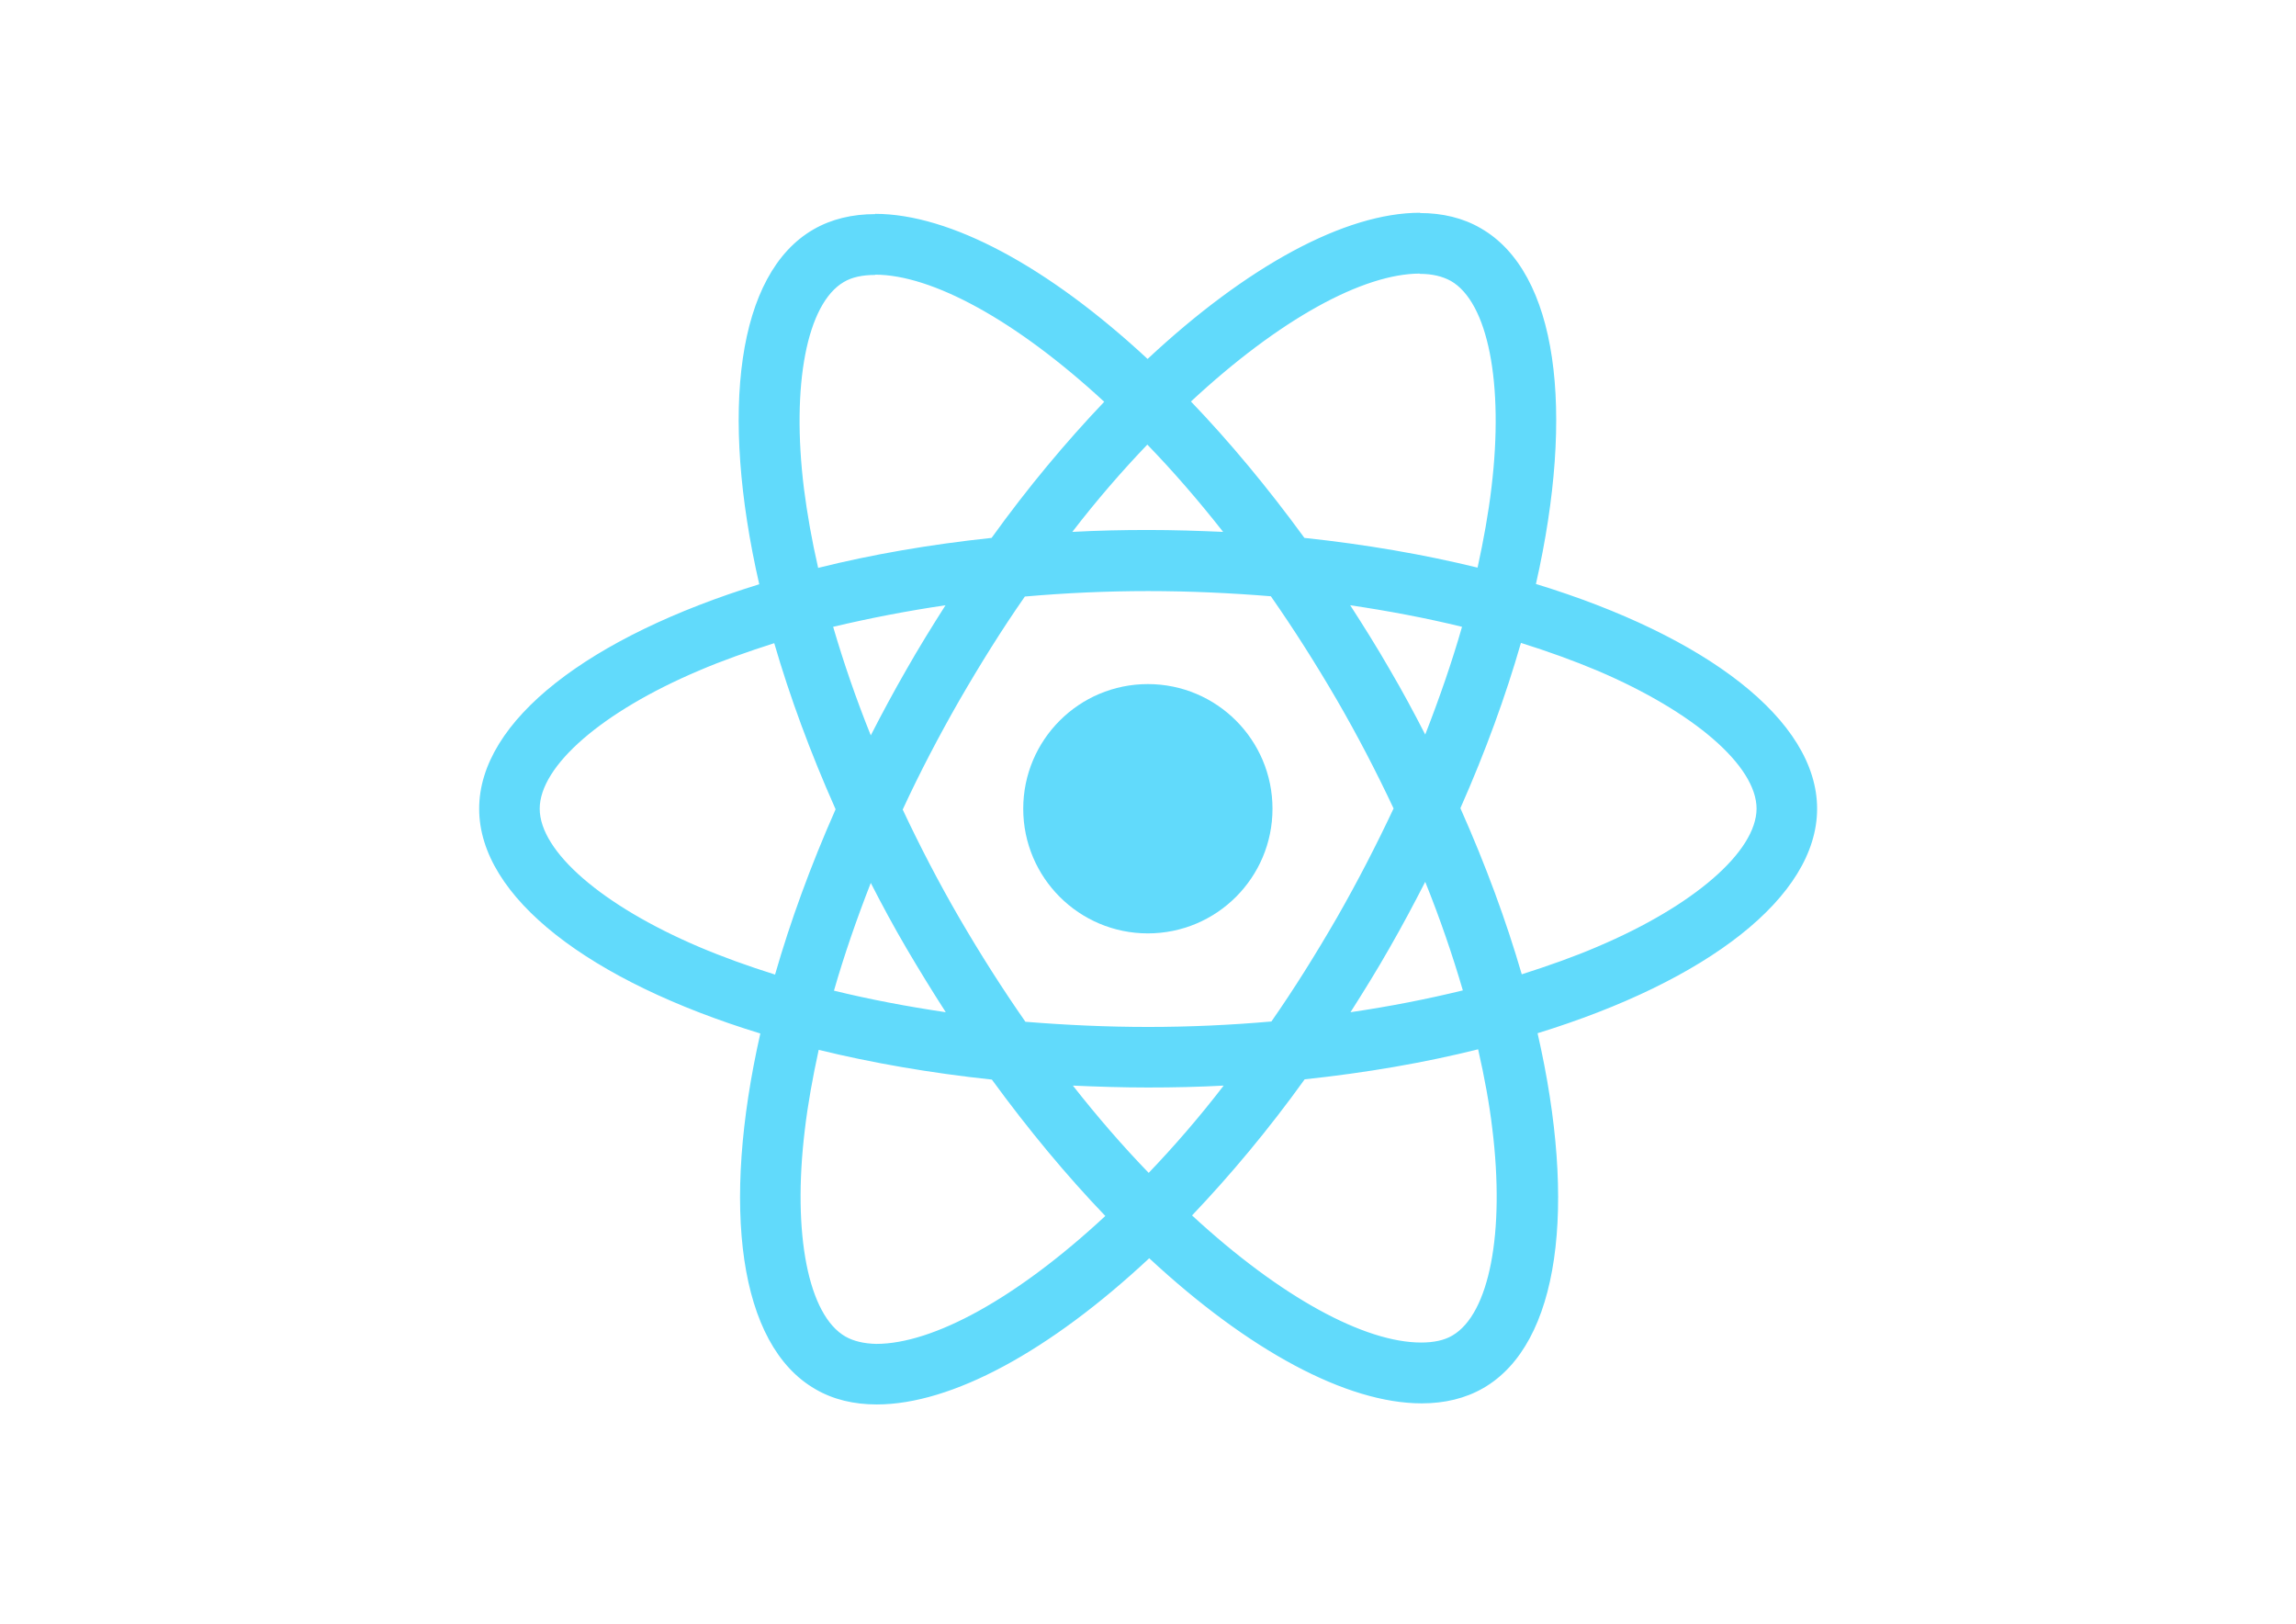
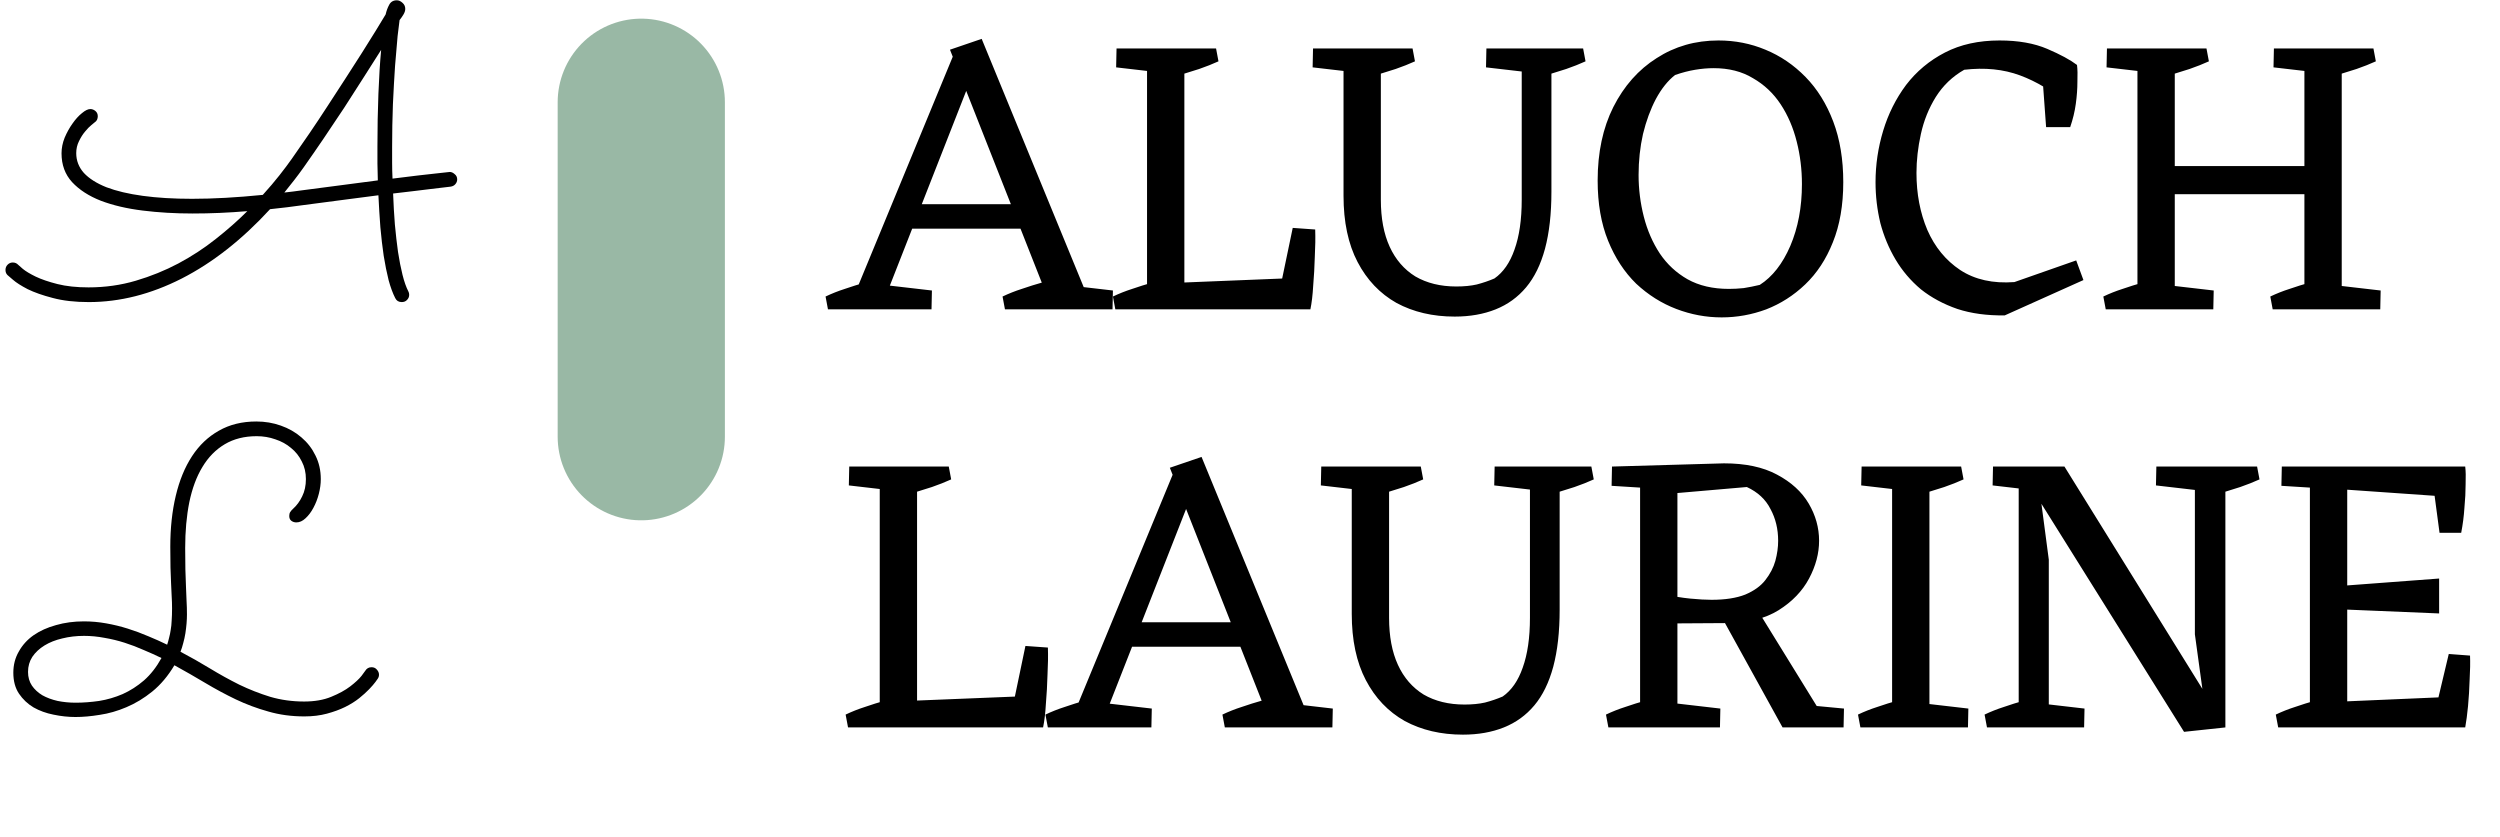
- <svg xmlns="http://www.w3.org/2000/svg" viewBox="0 0 841.9 595.3">
-   <g fill="#61DAFB">
-     <path d="M666.3 296.5c0-32.5-40.7-63.3-103.1-82.4 14.4-63.6 8-114.2-20.2-130.4-6.5-3.8-14.1-5.6-22.4-5.6v22.3c4.6 0 8.3.9 11.4 2.6 13.6 7.8 19.5 37.5 14.9 75.7-1.1 9.4-2.9 19.3-5.1 29.4-19.6-4.8-41-8.5-63.5-10.9-13.5-18.5-27.5-35.3-41.6-50 32.6-30.3 63.2-46.9 84-46.9V78c-27.5 0-63.5 19.6-99.9 53.6-36.4-33.8-72.4-53.2-99.9-53.2v22.3c20.7 0 51.4 16.5 84 46.6-14 14.7-28 31.4-41.3 49.9-22.6 2.4-44 6.1-63.6 11-2.3-10-4-19.7-5.2-29-4.7-38.2 1.1-67.9 14.6-75.8 3-1.8 6.9-2.6 11.5-2.6V78.5c-8.4 0-16 1.8-22.6 5.6-28.1 16.2-34.4 66.7-19.9 130.1-62.2 19.2-102.7 49.9-102.7 82.3 0 32.5 40.7 63.3 103.1 82.4-14.4 63.6-8 114.2 20.2 130.4 6.5 3.8 14.1 5.6 22.5 5.6 27.5 0 63.5-19.6 99.9-53.6 36.4 33.8 72.4 53.2 99.9 53.2 8.4 0 16-1.8 22.6-5.6 28.1-16.2 34.4-66.7 19.9-130.1 62-19.1 102.5-49.9 102.5-82.3zm-130.2-66.7c-3.7 12.9-8.3 26.2-13.5 39.5-4.1-8-8.4-16-13.1-24-4.6-8-9.5-15.8-14.4-23.4 14.2 2.1 27.9 4.7 41 7.9zm-45.8 106.5c-7.8 13.5-15.8 26.3-24.1 38.2-14.9 1.3-30 2-45.2 2-15.1 0-30.2-.7-45-1.9-8.3-11.9-16.4-24.6-24.2-38-7.6-13.1-14.5-26.4-20.8-39.8 6.2-13.4 13.2-26.8 20.7-39.9 7.8-13.5 15.8-26.3 24.1-38.2 14.9-1.3 30-2 45.2-2 15.1 0 30.2.7 45 1.9 8.3 11.9 16.4 24.6 24.2 38 7.6 13.1 14.5 26.4 20.8 39.8-6.3 13.4-13.2 26.8-20.7 39.9zm32.3-13c5.4 13.4 10 26.8 13.8 39.8-13.1 3.2-26.9 5.9-41.2 8 4.9-7.7 9.8-15.6 14.4-23.7 4.6-8 8.9-16.1 13-24.1zM421.2 430c-9.3-9.6-18.6-20.3-27.8-32 9 .4 18.2.7 27.5.7 9.4 0 18.7-.2 27.8-.7-9 11.7-18.3 22.4-27.5 32zm-74.4-58.9c-14.2-2.1-27.9-4.7-41-7.9 3.7-12.9 8.3-26.2 13.5-39.5 4.1 8 8.4 16 13.1 24 4.7 8 9.5 15.8 14.4 23.4zM420.7 163c9.3 9.6 18.6 20.3 27.8 32-9-.4-18.2-.7-27.5-.7-9.4 0-18.7.2-27.8.7 9-11.7 18.3-22.4 27.5-32zm-74 58.9c-4.9 7.7-9.8 15.6-14.4 23.7-4.6 8-8.9 16-13 24-5.4-13.4-10-26.8-13.8-39.8 13.1-3.1 26.9-5.8 41.2-7.9zm-90.5 125.2c-35.4-15.1-58.3-34.9-58.3-50.6 0-15.7 22.9-35.6 58.3-50.6 8.6-3.7 18-7 27.7-10.1 5.7 19.6 13.2 40 22.5 60.9-9.2 20.8-16.6 41.1-22.2 60.6-9.9-3.1-19.3-6.5-28-10.2zM310 490c-13.6-7.8-19.5-37.5-14.9-75.7 1.1-9.4 2.9-19.3 5.1-29.4 19.6 4.8 41 8.5 63.5 10.9 13.5 18.5 27.5 35.3 41.6 50-32.6 30.3-63.2 46.9-84 46.9-4.5-.1-8.3-1-11.3-2.7zm237.2-76.2c4.7 38.2-1.1 67.9-14.6 75.8-3 1.8-6.9 2.6-11.5 2.6-20.7 0-51.4-16.5-84-46.6 14-14.7 28-31.4 41.3-49.9 22.6-2.4 44-6.1 63.6-11 2.3 10.1 4.1 19.8 5.2 29.1zm38.5-66.7c-8.6 3.7-18 7-27.7 10.1-5.7-19.6-13.2-40-22.5-60.9 9.2-20.8 16.6-41.1 22.2-60.6 9.9 3.1 19.3 6.5 28.1 10.2 35.4 15.1 58.3 34.9 58.3 50.6-.1 15.7-23 35.6-58.4 50.6zM320.8 78.4z" />
-     <circle cx="420.9" cy="296.5" r="45.7" />
-     <path d="M520.5 78.1z" />
-   </g>
+ <svg xmlns="http://www.w3.org/2000/svg" width="299" height="100" viewBox="0 0 299 100" fill="none">
+   <path d="M48.844 34.863C48.906 34.972 48.938 35.105 48.938 35.261C48.938 35.496 48.852 35.699 48.68 35.871C48.523 36.043 48.312 36.129 48.047 36.129C47.875 36.129 47.719 36.09 47.578 36.011C47.453 35.933 47.352 35.816 47.273 35.66C46.977 35.082 46.711 34.363 46.477 33.504C46.258 32.629 46.062 31.66 45.891 30.597C45.734 29.535 45.602 28.394 45.492 27.175C45.398 25.941 45.32 24.668 45.258 23.355C44.086 23.512 42.766 23.683 41.297 23.871C39.844 24.058 38.18 24.277 36.305 24.527C34.992 24.715 33.656 24.879 32.297 25.019C28.953 28.66 25.43 31.425 21.727 33.316C18.039 35.191 14.336 36.129 10.617 36.129C8.961 36.129 7.523 35.965 6.305 35.636C5.102 35.324 4.102 34.972 3.305 34.582C2.523 34.175 1.938 33.8 1.547 33.457C1.141 33.113 0.922 32.925 0.891 32.894C0.734 32.738 0.656 32.535 0.656 32.285C0.656 32.035 0.742 31.824 0.914 31.652C1.086 31.48 1.289 31.394 1.523 31.394C1.789 31.394 2.008 31.488 2.18 31.675C2.211 31.707 2.398 31.871 2.742 32.168C3.086 32.449 3.594 32.754 4.266 33.082C4.953 33.41 5.82 33.707 6.867 33.972C7.914 34.238 9.156 34.371 10.594 34.371C12.562 34.371 14.445 34.105 16.242 33.574C18.039 33.043 19.734 32.355 21.328 31.512C22.938 30.652 24.43 29.675 25.805 28.582C27.195 27.488 28.453 26.379 29.578 25.254C28.469 25.347 27.367 25.418 26.273 25.465C25.18 25.512 24.102 25.535 23.039 25.535C20.945 25.535 18.953 25.418 17.062 25.183C15.172 24.949 13.508 24.558 12.07 24.012C10.633 23.449 9.484 22.707 8.625 21.785C7.781 20.863 7.359 19.715 7.359 18.34C7.359 17.715 7.484 17.09 7.734 16.465C8 15.84 8.312 15.277 8.672 14.777C9.031 14.261 9.406 13.847 9.797 13.535C10.188 13.207 10.523 13.043 10.805 13.043C11.023 13.043 11.227 13.121 11.414 13.277C11.602 13.433 11.695 13.644 11.695 13.91C11.695 14.05 11.664 14.191 11.602 14.332C11.539 14.457 11.445 14.558 11.32 14.636C11.289 14.668 11.156 14.777 10.922 14.965C10.688 15.152 10.438 15.41 10.172 15.738C9.906 16.05 9.664 16.433 9.445 16.887C9.227 17.324 9.117 17.8 9.117 18.316C9.117 19.207 9.422 19.996 10.031 20.683C10.656 21.355 11.555 21.925 12.727 22.394C13.914 22.847 15.367 23.191 17.086 23.425C18.805 23.66 20.766 23.777 22.969 23.777C24.234 23.777 25.57 23.738 26.977 23.66C28.383 23.582 29.867 23.465 31.43 23.308C32.18 22.48 32.844 21.699 33.422 20.965C34 20.23 34.492 19.574 34.898 18.996C35.57 18.043 36.273 17.027 37.008 15.949C37.742 14.871 38.469 13.777 39.188 12.668C39.922 11.558 40.633 10.465 41.32 9.386C42.023 8.293 42.68 7.269 43.289 6.316C43.898 5.347 44.445 4.472 44.93 3.691C45.414 2.894 45.812 2.238 46.125 1.722C46.219 1.301 46.359 0.918 46.547 0.574C46.734 0.215 47.039 0.035 47.461 0.035C47.695 0.035 47.922 0.136 48.141 0.34C48.359 0.527 48.469 0.769 48.469 1.066C48.469 1.285 48.391 1.519 48.234 1.769C48.078 2.019 47.93 2.23 47.789 2.402C47.742 2.699 47.664 3.332 47.555 4.301C47.461 5.269 47.359 6.457 47.25 7.863C47.156 9.254 47.07 10.793 46.992 12.48C46.93 14.152 46.898 15.847 46.898 17.566C46.898 18.207 46.898 18.84 46.898 19.465C46.898 20.09 46.914 20.722 46.945 21.363C49.289 21.066 51 20.863 52.078 20.754C53.156 20.629 53.727 20.566 53.789 20.566C53.992 20.566 54.188 20.652 54.375 20.824C54.578 20.98 54.68 21.191 54.68 21.457C54.68 21.675 54.602 21.871 54.445 22.043C54.305 22.199 54.117 22.293 53.883 22.324C53.602 22.355 53.273 22.394 52.898 22.441C52.523 22.488 52.062 22.543 51.516 22.605C50.969 22.668 50.328 22.746 49.594 22.84C48.859 22.918 48 23.019 47.016 23.144C47.062 24.425 47.133 25.66 47.227 26.847C47.336 28.019 47.461 29.113 47.602 30.129C47.758 31.144 47.938 32.058 48.141 32.871C48.344 33.683 48.578 34.347 48.844 34.863ZM36.07 22.769C37.914 22.519 39.586 22.3 41.086 22.113C42.602 21.91 43.969 21.73 45.188 21.574C45.172 20.902 45.156 20.23 45.141 19.558C45.141 18.887 45.141 18.207 45.141 17.519C45.141 15.316 45.18 13.215 45.258 11.215C45.336 9.199 45.445 7.449 45.586 5.965C44.961 6.949 44.266 8.043 43.5 9.246C42.75 10.433 41.969 11.652 41.156 12.902C40.344 14.136 39.523 15.363 38.695 16.582C37.867 17.8 37.078 18.941 36.328 20.004C35.953 20.535 35.57 21.05 35.18 21.55C34.789 22.05 34.398 22.543 34.008 23.027C34.352 22.996 34.688 22.957 35.016 22.91C35.359 22.863 35.711 22.816 36.07 22.769ZM45.188 81.16C45.172 81.191 45.078 81.324 44.906 81.558C44.734 81.793 44.484 82.082 44.156 82.425C43.844 82.754 43.445 83.113 42.961 83.504C42.492 83.879 41.93 84.23 41.273 84.558C40.633 84.871 39.906 85.136 39.094 85.355C38.281 85.574 37.383 85.683 36.398 85.683C34.867 85.683 33.43 85.488 32.086 85.097C30.742 84.722 29.445 84.238 28.195 83.644C26.961 83.05 25.742 82.394 24.539 81.675C23.336 80.957 22.109 80.254 20.859 79.566C20.094 80.847 19.211 81.894 18.211 82.707C17.227 83.504 16.195 84.129 15.117 84.582C14.055 85.035 12.992 85.34 11.93 85.496C10.883 85.668 9.914 85.754 9.023 85.754C8.164 85.754 7.289 85.66 6.398 85.472C5.523 85.3 4.727 85.011 4.008 84.605C3.305 84.183 2.727 83.636 2.273 82.965C1.82 82.293 1.594 81.457 1.594 80.457C1.594 79.519 1.812 78.675 2.25 77.925C2.672 77.16 3.258 76.511 4.008 75.98C4.773 75.449 5.672 75.043 6.703 74.761C7.734 74.465 8.844 74.316 10.031 74.316C10.922 74.316 11.805 74.394 12.68 74.55C13.57 74.707 14.438 74.918 15.281 75.183C16.125 75.449 16.945 75.754 17.742 76.097C18.539 76.425 19.289 76.761 19.992 77.105C20.086 76.824 20.164 76.543 20.227 76.261C20.305 75.98 20.367 75.675 20.414 75.347C20.477 75.004 20.516 74.629 20.531 74.222C20.562 73.8 20.578 73.316 20.578 72.769C20.578 72.254 20.562 71.761 20.531 71.293C20.516 70.824 20.492 70.316 20.461 69.769C20.445 69.207 20.422 68.582 20.391 67.894C20.375 67.191 20.367 66.355 20.367 65.386C20.367 63.152 20.586 61.121 21.023 59.293C21.461 57.449 22.109 55.871 22.969 54.558C23.828 53.246 24.898 52.23 26.18 51.511C27.461 50.777 28.953 50.41 30.656 50.41C31.688 50.41 32.664 50.574 33.586 50.902C34.523 51.23 35.344 51.699 36.047 52.308C36.766 52.918 37.328 53.644 37.734 54.488C38.156 55.332 38.367 56.269 38.367 57.3C38.367 57.863 38.289 58.449 38.133 59.058C37.977 59.668 37.758 60.23 37.477 60.746C37.211 61.246 36.898 61.66 36.539 61.988C36.195 62.316 35.828 62.48 35.438 62.48C35.219 62.48 35.023 62.418 34.852 62.293C34.68 62.168 34.594 61.972 34.594 61.707C34.594 61.519 34.633 61.363 34.711 61.238C34.805 61.097 34.914 60.972 35.039 60.863C35.492 60.457 35.859 59.957 36.141 59.363C36.438 58.769 36.586 58.082 36.586 57.3C36.586 56.519 36.422 55.816 36.094 55.191C35.781 54.55 35.352 54.011 34.805 53.574C34.273 53.121 33.648 52.777 32.93 52.543C32.227 52.293 31.484 52.168 30.703 52.168C29.234 52.168 27.961 52.488 26.883 53.129C25.805 53.769 24.914 54.675 24.211 55.847C23.508 57.004 22.984 58.41 22.641 60.066C22.312 61.707 22.148 63.535 22.148 65.55C22.148 66.519 22.156 67.371 22.172 68.105C22.203 68.84 22.227 69.511 22.242 70.121C22.273 70.73 22.297 71.308 22.312 71.855C22.344 72.386 22.359 72.933 22.359 73.496C22.359 73.824 22.344 74.183 22.312 74.574C22.281 74.949 22.234 75.34 22.172 75.746C22.109 76.136 22.023 76.527 21.914 76.918C21.82 77.293 21.711 77.636 21.586 77.949C22.773 78.574 23.945 79.238 25.102 79.941C26.258 80.644 27.43 81.293 28.617 81.886C29.82 82.465 31.055 82.949 32.32 83.34C33.602 83.715 34.953 83.902 36.375 83.902C37.625 83.902 38.703 83.715 39.609 83.34C40.531 82.965 41.289 82.55 41.883 82.097C42.492 81.629 42.945 81.207 43.242 80.832C43.539 80.441 43.688 80.238 43.688 80.222C43.859 79.941 44.109 79.8 44.438 79.8C44.703 79.8 44.914 79.894 45.07 80.082C45.242 80.269 45.328 80.472 45.328 80.691C45.328 80.863 45.281 81.019 45.188 81.16ZM19.312 78.699C18.641 78.371 17.93 78.05 17.18 77.738C16.445 77.41 15.688 77.121 14.906 76.871C14.125 76.621 13.32 76.425 12.492 76.285C11.68 76.129 10.867 76.05 10.055 76.05C9.133 76.05 8.266 76.152 7.453 76.355C6.641 76.543 5.93 76.824 5.32 77.199C4.711 77.574 4.227 78.027 3.867 78.558C3.523 79.09 3.352 79.691 3.352 80.363C3.352 80.988 3.508 81.535 3.82 82.004C4.133 82.457 4.547 82.84 5.062 83.152C5.594 83.449 6.203 83.675 6.891 83.832C7.578 83.972 8.297 84.043 9.047 84.043C9.953 84.043 10.891 83.972 11.859 83.832C12.828 83.675 13.766 83.402 14.672 83.011C15.578 82.605 16.43 82.058 17.227 81.371C18.023 80.668 18.719 79.777 19.312 78.699Z" fill="black" />
+   <path d="M76.697 12.23V87.77" stroke="#99B8A5" stroke-width="20" stroke-linecap="round" stroke-dasharray="40 40" />
+   <path d="M101.473 37L114.097 6.424L116.833 7.624L105.313 37H101.473ZM125.857 37L113.617 5.944L117.409 4.648L130.705 37H125.857ZM108.433 27.352V24.424H122.401V27.352H108.433ZM99.025 37L98.737 35.464C99.473 35.112 100.241 34.808 101.041 34.552C101.873 34.264 102.689 34.008 103.489 33.784L103.537 37H99.025ZM104.689 37L104.833 33.976L111.457 34.744L111.409 37H104.689ZM120.193 37L119.905 35.464C120.641 35.112 121.409 34.808 122.209 34.552C123.041 34.264 123.857 34.008 124.657 33.784L127.201 37H120.193ZM126.337 37L126.481 33.976L133.105 34.744L133.057 37H126.337ZM137.186 37V5.8H141.65V37H137.186ZM133.394 37L133.106 35.464C133.842 35.112 134.61 34.808 135.41 34.552C136.242 34.264 137.058 34.008 137.858 33.784L137.906 37H133.394ZM136.898 37L140.498 33.832L155.906 33.208L156.722 37H136.898ZM156.722 37L152.978 35.08L154.61 27.256L157.298 27.448C157.33 28.44 157.314 29.528 157.25 30.712C157.218 31.896 157.154 33.048 157.058 34.168C156.994 35.288 156.882 36.232 156.722 37ZM140.114 8.824L133.49 8.056L133.538 5.8H140.258L140.114 8.824ZM140.978 9.016L140.93 5.8H145.442L145.73 7.336C145.026 7.656 144.258 7.96 143.426 8.248C142.594 8.504 141.778 8.76 140.978 9.016ZM173.982 37.864C171.358 37.864 169.038 37.32 167.022 36.232C165.038 35.112 163.486 33.48 162.366 31.336C161.246 29.192 160.686 26.552 160.686 23.416V5.8H165.15V23.896C165.15 26.104 165.502 27.976 166.206 29.512C166.91 31.048 167.934 32.232 169.278 33.064C170.654 33.864 172.286 34.264 174.174 34.264C175.102 34.264 175.918 34.184 176.622 34.024C177.358 33.832 178.062 33.592 178.734 33.304C179.79 32.568 180.59 31.416 181.134 29.848C181.71 28.248 181.998 26.264 181.998 23.896V5.8H185.55V22.936C185.55 25.56 185.294 27.832 184.782 29.752C184.27 31.64 183.518 33.176 182.526 34.36C181.534 35.544 180.318 36.424 178.878 37C177.438 37.576 175.806 37.864 173.982 37.864ZM163.614 8.824L156.99 8.056L157.038 5.8H163.758L163.614 8.824ZM164.478 9.016L164.43 5.8H168.942L169.23 7.336C168.526 7.656 167.758 7.96 166.926 8.248C166.094 8.504 165.278 8.76 164.478 9.016ZM184.35 8.824L177.726 8.056L177.774 5.8H184.494L184.35 8.824ZM184.878 9.016L184.83 5.8H189.342L189.63 7.336C188.926 7.656 188.158 7.96 187.326 8.248C186.494 8.504 185.678 8.76 184.878 9.016ZM205.911 37.96C204.055 37.96 202.247 37.624 200.487 36.952C198.727 36.28 197.127 35.272 195.687 33.928C194.279 32.552 193.159 30.84 192.327 28.792C191.495 26.744 191.079 24.344 191.079 21.592C191.079 18.232 191.703 15.304 192.951 12.808C194.231 10.28 195.959 8.328 198.135 6.952C200.311 5.544 202.775 4.84 205.527 4.84C207.511 4.84 209.383 5.208 211.143 5.944C212.935 6.68 214.535 7.768 215.943 9.208C217.351 10.648 218.455 12.424 219.255 14.536C220.055 16.648 220.455 19.064 220.455 21.784C220.455 24.536 220.039 26.936 219.207 28.984C218.407 31 217.303 32.68 215.895 34.024C214.519 35.336 212.967 36.328 211.239 37C209.511 37.64 207.735 37.96 205.911 37.96ZM206.775 34.552C207.351 34.552 207.943 34.52 208.551 34.456C209.159 34.36 209.799 34.232 210.471 34.072C211.975 33.112 213.191 31.56 214.119 29.416C215.047 27.24 215.511 24.776 215.511 22.024C215.511 20.264 215.303 18.568 214.887 16.936C214.471 15.272 213.831 13.784 212.967 12.472C212.103 11.16 210.999 10.12 209.655 9.352C208.343 8.552 206.775 8.152 204.951 8.152C204.247 8.152 203.511 8.216 202.743 8.344C201.975 8.472 201.175 8.68 200.343 8.968C199.479 9.64 198.711 10.6 198.039 11.848C197.399 13.064 196.887 14.456 196.503 16.024C196.151 17.592 195.975 19.224 195.975 20.92C195.975 22.616 196.183 24.28 196.599 25.912C197.015 27.544 197.655 29.016 198.519 30.328C199.383 31.608 200.487 32.632 201.831 33.4C203.207 34.168 204.855 34.552 206.775 34.552ZM239.77 37.72C237.658 37.752 235.77 37.496 234.106 36.952C232.442 36.376 230.986 35.592 229.738 34.6C228.522 33.576 227.514 32.392 226.714 31.048C225.914 29.704 225.306 28.248 224.89 26.68C224.506 25.08 224.314 23.448 224.314 21.784C224.314 19.704 224.618 17.656 225.226 15.64C225.834 13.624 226.746 11.8 227.962 10.168C229.21 8.536 230.762 7.24 232.618 6.28C234.474 5.32 236.65 4.84 239.146 4.84C241.386 4.84 243.29 5.176 244.858 5.848C246.426 6.52 247.61 7.16 248.41 7.768L247.162 12.376C245.434 10.872 243.578 9.752 241.594 9.016C239.61 8.28 237.386 8.056 234.922 8.344C233.514 9.144 232.378 10.232 231.514 11.608C230.682 12.952 230.09 14.424 229.738 16.024C229.386 17.624 229.21 19.176 229.21 20.68C229.21 23.176 229.642 25.448 230.506 27.496C231.402 29.544 232.714 31.144 234.442 32.296C236.202 33.448 238.362 33.928 240.922 33.736L248.314 31.144L249.178 33.496L239.77 37.72ZM244.714 15.208L244.33 9.928L248.41 7.768C248.474 8.28 248.49 8.952 248.458 9.784C248.458 10.616 248.394 11.496 248.266 12.424C248.138 13.352 247.914 14.28 247.594 15.208H244.714ZM255.639 37V5.8H260.103V37H255.639ZM259.287 23.224V19.864H277.719V23.224H259.287ZM275.607 37V5.8H280.071V37H275.607ZM258.567 8.824L251.943 8.056L251.991 5.8H258.711L258.567 8.824ZM259.431 9.016L259.383 5.8H263.895L264.183 7.336C263.479 7.656 262.711 7.96 261.879 8.248C261.047 8.504 260.231 8.76 259.431 9.016ZM278.535 8.824L271.911 8.056L271.959 5.8H278.679L278.535 8.824ZM279.399 9.016L279.351 5.8H283.863L284.151 7.336C283.447 7.656 282.679 7.96 281.847 8.248C281.015 8.504 280.199 8.76 279.399 9.016ZM251.847 37L251.559 35.464C252.295 35.112 253.063 34.808 253.863 34.552C254.695 34.264 255.511 34.008 256.311 33.784L256.359 37H251.847ZM257.991 37L258.135 33.976L264.759 34.744L264.711 37H257.991ZM271.815 37L271.527 35.464C272.263 35.112 273.031 34.808 273.831 34.552C274.663 34.264 275.479 34.008 276.279 33.784L276.327 37H271.815ZM277.959 37L278.103 33.976L284.727 34.744L284.679 37H277.959ZM105.217 87V55.8H109.681V87H105.217ZM101.425 87L101.137 85.464C101.873 85.112 102.641 84.808 103.441 84.552C104.273 84.264 105.089 84.008 105.889 83.784L105.937 87H101.425ZM104.929 87L108.529 83.832L123.937 83.208L124.753 87H104.929ZM124.753 87L121.009 85.08L122.641 77.256L125.329 77.448C125.361 78.44 125.345 79.528 125.281 80.712C125.249 81.896 125.185 83.048 125.089 84.168C125.025 85.288 124.913 86.232 124.753 87ZM108.145 58.824L101.521 58.056L101.569 55.8H108.289L108.145 58.824ZM109.009 59.016L108.961 55.8H113.473L113.761 57.336C113.057 57.656 112.289 57.96 111.457 58.248C110.625 58.504 109.809 58.76 109.009 59.016ZM127.77 87L140.394 56.424L143.13 57.624L131.61 87H127.77ZM152.154 87L139.914 55.944L143.706 54.648L157.002 87H152.154ZM134.73 77.352V74.424H148.698V77.352H134.73ZM125.322 87L125.034 85.464C125.77 85.112 126.538 84.808 127.338 84.552C128.17 84.264 128.986 84.008 129.786 83.784L129.834 87H125.322ZM130.986 87L131.13 83.976L137.754 84.744L137.706 87H130.986ZM146.49 87L146.202 85.464C146.938 85.112 147.706 84.808 148.506 84.552C149.338 84.264 150.154 84.008 150.954 83.784L153.498 87H146.49ZM152.634 87L152.778 83.976L159.402 84.744L159.354 87H152.634ZM174.966 87.864C172.342 87.864 170.022 87.32 168.006 86.232C166.022 85.112 164.47 83.48 163.35 81.336C162.23 79.192 161.67 76.552 161.67 73.416V55.8H166.134V73.896C166.134 76.104 166.486 77.976 167.19 79.512C167.894 81.048 168.918 82.232 170.262 83.064C171.638 83.864 173.27 84.264 175.158 84.264C176.086 84.264 176.902 84.184 177.606 84.024C178.342 83.832 179.046 83.592 179.718 83.304C180.774 82.568 181.574 81.416 182.118 79.848C182.694 78.248 182.982 76.264 182.982 73.896V55.8H186.534V72.936C186.534 75.56 186.278 77.832 185.766 79.752C185.254 81.64 184.502 83.176 183.51 84.36C182.518 85.544 181.302 86.424 179.862 87C178.422 87.576 176.79 87.864 174.966 87.864ZM164.598 58.824L157.974 58.056L158.022 55.8H164.742L164.598 58.824ZM165.462 59.016L165.414 55.8H169.926L170.214 57.336C169.51 57.656 168.742 57.96 167.91 58.248C167.078 58.504 166.262 58.76 165.462 59.016ZM185.334 58.824L178.71 58.056L178.758 55.8H185.478L185.334 58.824ZM185.862 59.016L185.814 55.8H190.326L190.614 57.336C189.91 57.656 189.142 57.96 188.31 58.248C187.478 58.504 186.662 58.76 185.862 59.016ZM199.035 74.568L199.179 71.112C200.203 71.336 201.195 71.496 202.155 71.592C203.147 71.688 203.995 71.736 204.699 71.736C206.331 71.736 207.675 71.528 208.731 71.112C209.787 70.664 210.587 70.088 211.131 69.384C211.707 68.648 212.107 67.88 212.331 67.08C212.555 66.248 212.667 65.448 212.667 64.68C212.667 63.272 212.363 62.008 211.755 60.888C211.179 59.736 210.235 58.856 208.923 58.248L200.043 59.016L192.795 55.8L206.187 55.416C208.747 55.416 210.859 55.864 212.523 56.76C214.219 57.656 215.483 58.808 216.315 60.216C217.147 61.624 217.563 63.112 217.563 64.68C217.563 66.184 217.163 67.688 216.363 69.192C215.563 70.696 214.347 71.96 212.715 72.984C211.115 73.976 209.083 74.488 206.619 74.52L199.035 74.568ZM192.363 87L192.075 85.464C192.811 85.112 193.579 84.808 194.379 84.552C195.211 84.264 196.027 84.008 196.827 83.784L196.875 87H192.363ZM198.987 87L199.131 83.976L205.755 84.744L205.707 87H198.987ZM196.155 87V55.8H200.619V87H196.155ZM213.771 87L213.915 84.12L220.539 84.744L220.491 87H213.771ZM197.355 58.392L192.747 58.104L192.795 55.8H197.259L197.355 58.392ZM213.195 87L205.275 72.648L209.739 72.216L218.859 87H213.195ZM226.296 87V55.8H230.76V87H226.296ZM222.504 87L222.216 85.464C222.952 85.112 223.72 84.808 224.52 84.552C225.352 84.264 226.168 84.008 226.968 83.784L227.016 87H222.504ZM228.648 87L228.792 83.976L235.416 84.744L235.368 87H228.648ZM229.224 58.824L222.6 58.056L222.648 55.8H229.368L229.224 58.824ZM230.088 59.016L230.04 55.8H234.552L234.84 57.336C234.136 57.656 233.368 57.96 232.536 58.248C231.704 58.504 230.888 58.76 230.088 59.016ZM261.212 87.528L243.5 59.208L243.644 55.8H246.908L264.092 83.496L264.428 85.848L261.212 87.528ZM237.644 87L237.356 85.464C238.092 85.112 238.86 84.808 239.66 84.552C240.492 84.264 241.308 84.008 242.108 83.784L242.156 87H237.644ZM242.54 87L242.684 83.976L249.308 84.744L249.26 87H242.54ZM241.436 87V55.8H246.908L243.884 58.2L245.036 66.936V87H241.436ZM244.94 58.824L238.316 58.056L238.364 55.8H245.084L244.94 58.824ZM261.212 87.528L263.708 84.6L262.508 75.864V55.8H266.156V87L261.212 87.528ZM264.476 58.824L257.852 58.056L257.9 55.8H264.62L264.476 58.824ZM265.484 59.016L265.436 55.8H269.948L270.236 57.336C269.532 57.656 268.764 57.96 267.932 58.248C267.1 58.504 266.284 58.76 265.484 59.016ZM272.472 87L272.184 85.464C272.92 85.112 273.688 84.808 274.488 84.552C275.32 84.264 276.136 84.008 276.936 83.784L276.984 87H272.472ZM294.84 87L291.24 85.08L292.872 78.216L295.416 78.408C295.448 79.24 295.432 80.2 295.368 81.288C295.336 82.376 295.272 83.432 295.176 84.456C295.08 85.448 294.968 86.296 294.84 87ZM277.464 58.392L272.856 58.104L272.904 55.8H277.368L277.464 58.392ZM291.768 63.72L291 57.96L294.84 55.8C294.904 56.312 294.92 57.016 294.888 57.912C294.888 58.776 294.84 59.72 294.744 60.744C294.68 61.736 294.552 62.728 294.36 63.72H291.768ZM276.264 87V55.8H280.728V87H276.264ZM291.72 73.368L280.2 72.888V70.056L291.72 69.192V73.368ZM294.024 59.496L279.576 58.488L275.976 55.8H294.84L294.024 59.496ZM275.976 87L279.576 83.928L294.024 83.304L294.84 87H275.976Z" fill="black" />
</svg>
